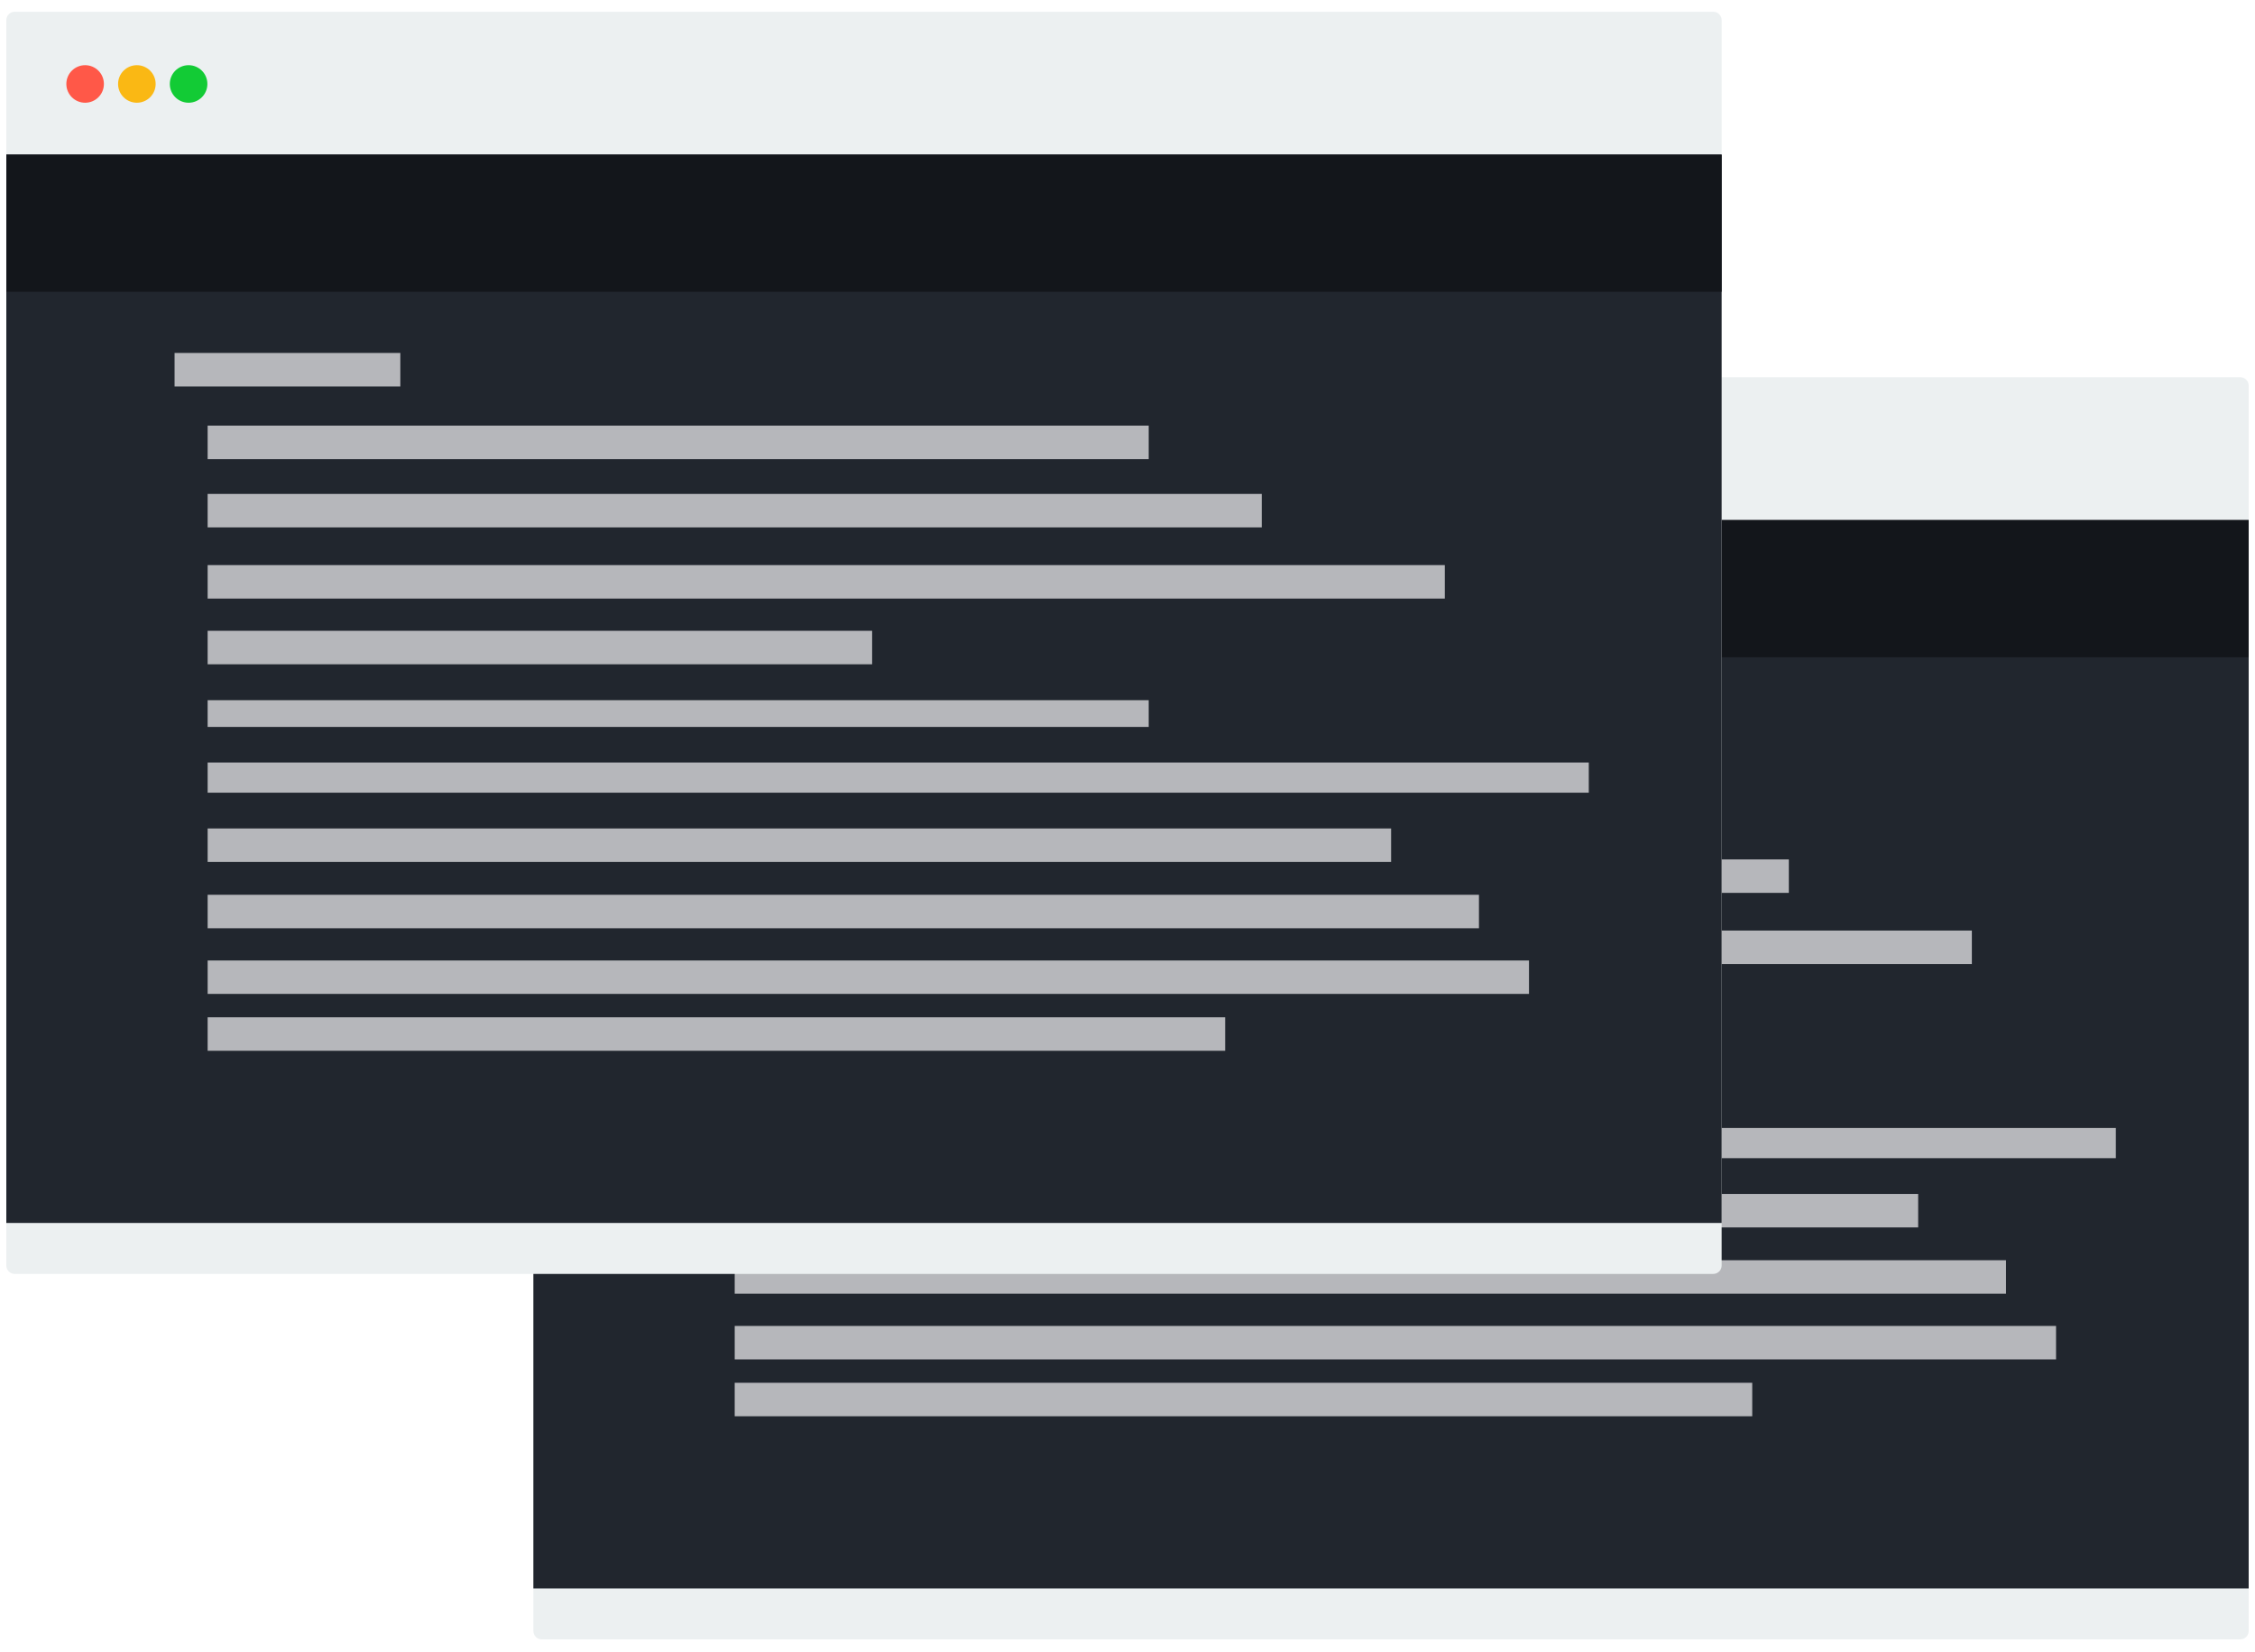
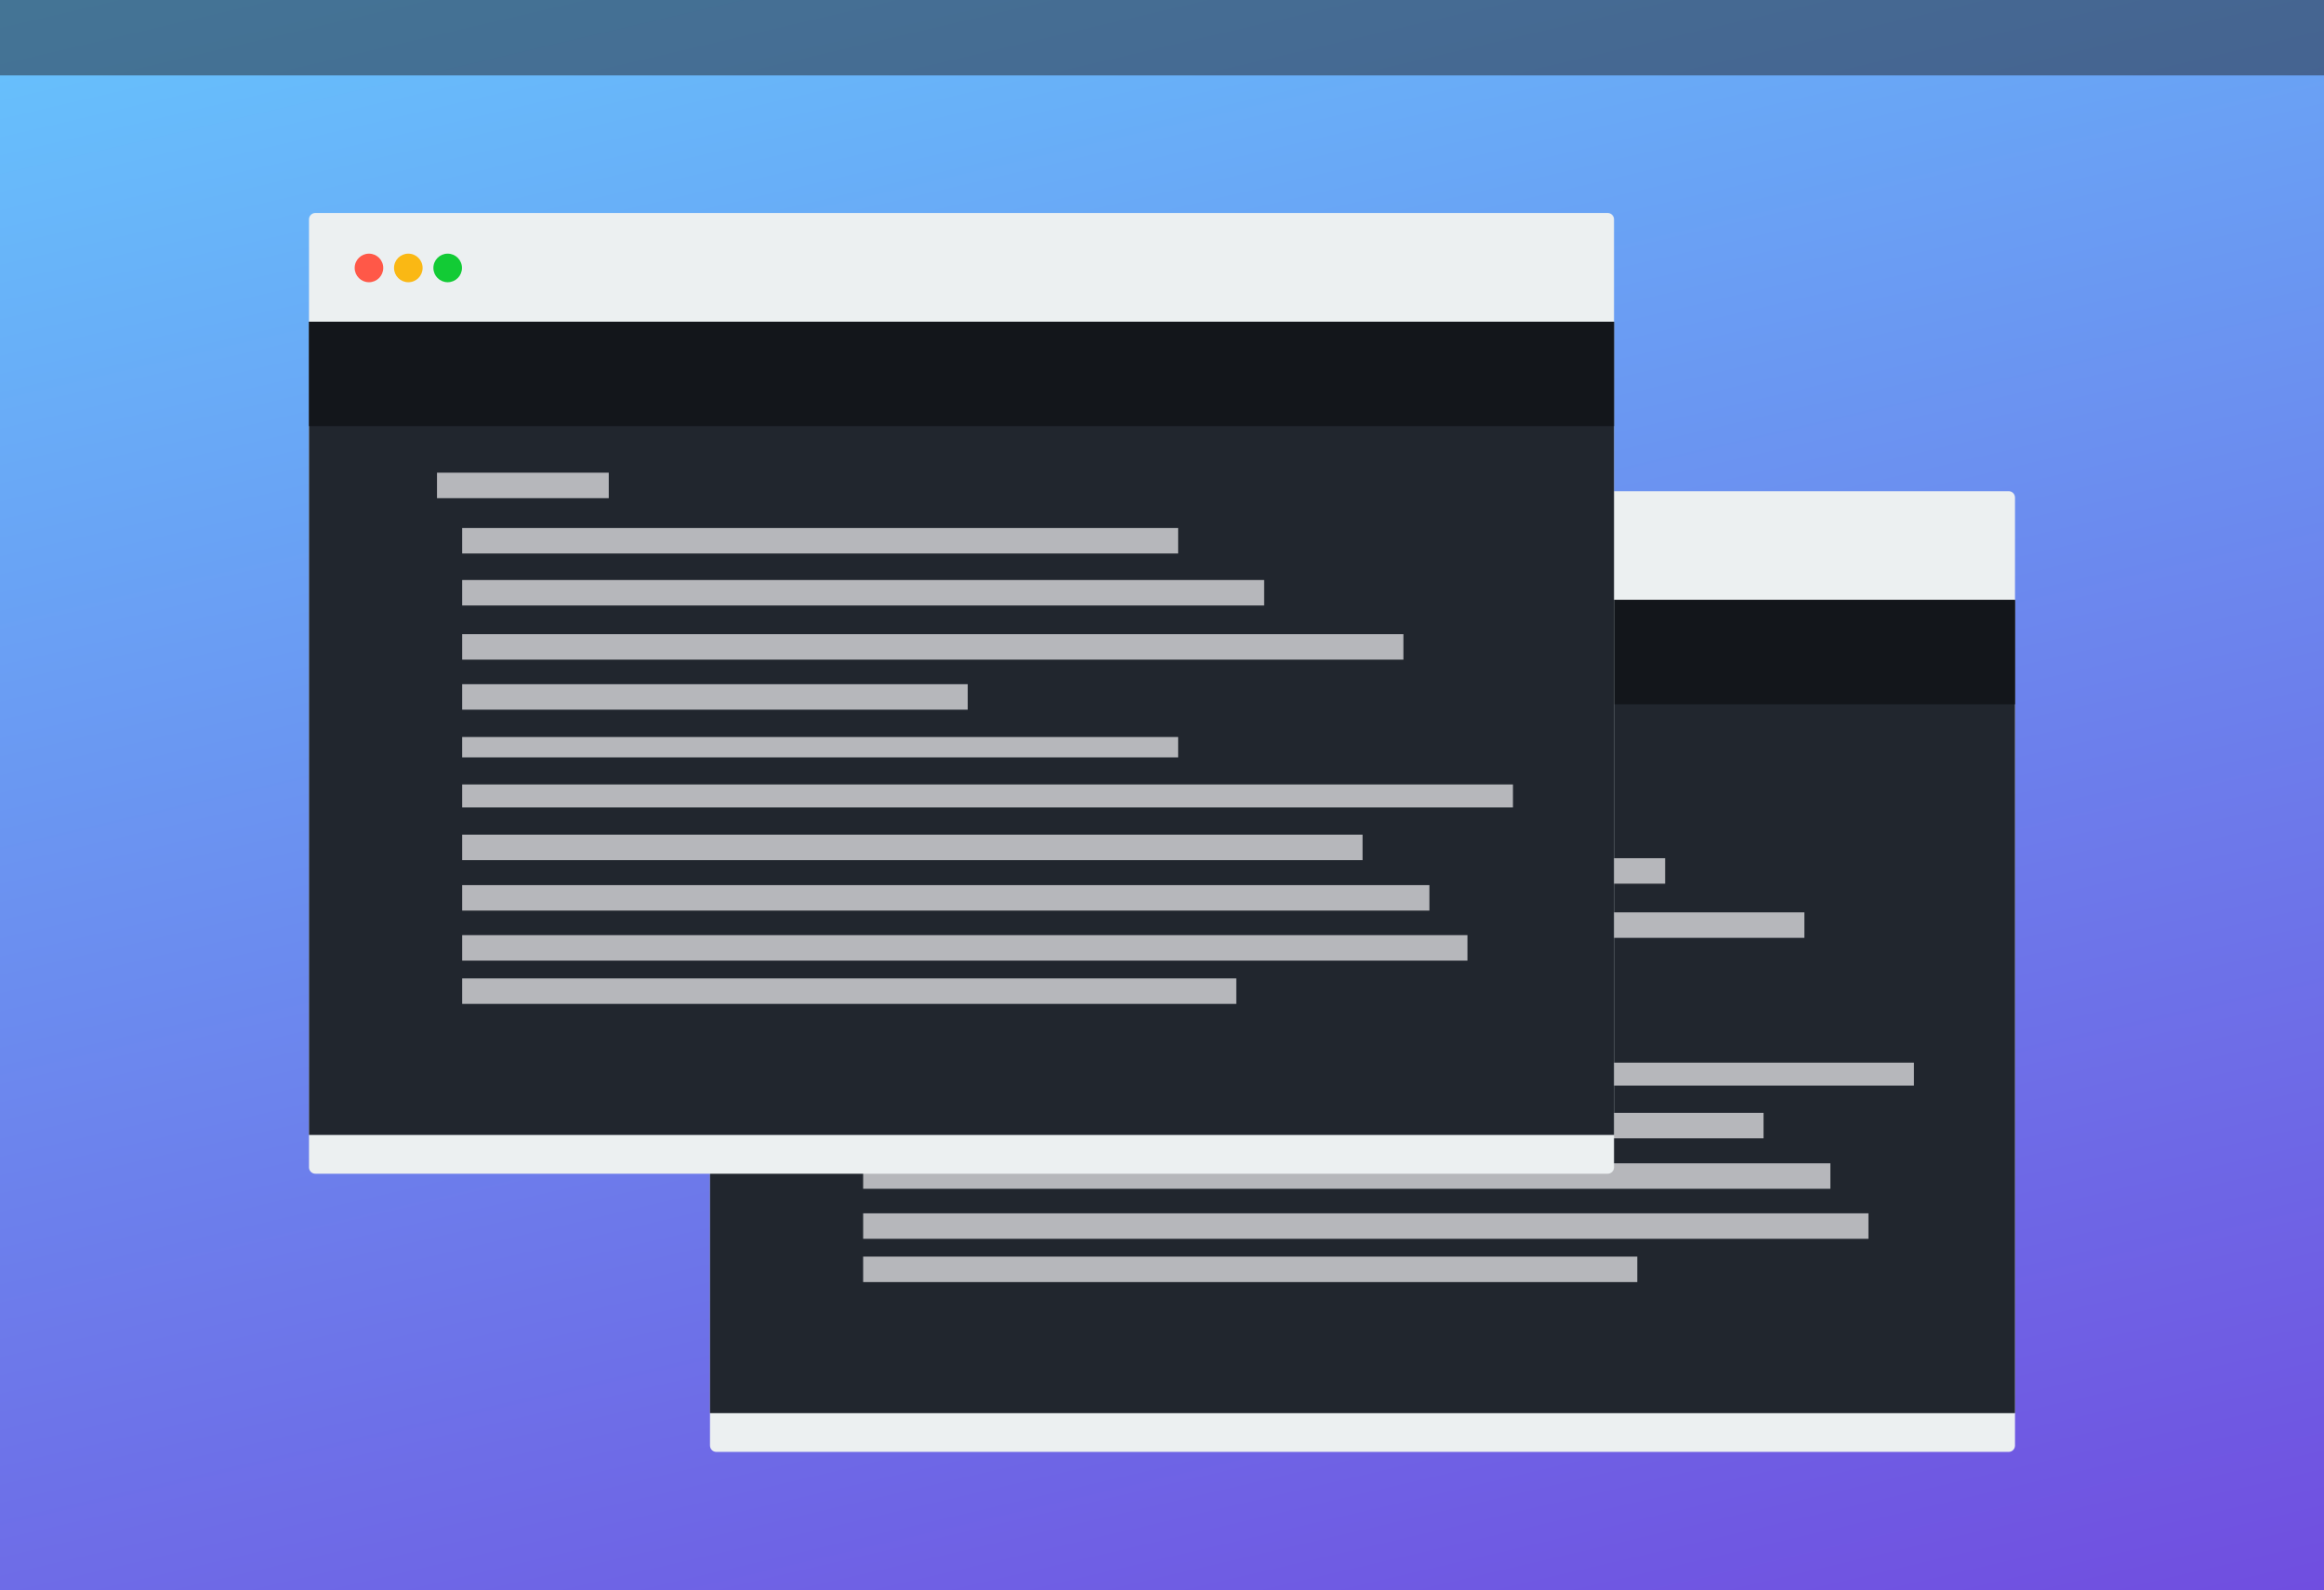
- <svg xmlns="http://www.w3.org/2000/svg" width="725" height="531" viewBox="367.5 0 725 531" enable-background="new 367.5 0 725 531">
-   <path fill="#ECF0F1" d="M538.983 524.529c0 1.486 1.205 2.691 2.692 2.691h546.102c1.486 0 2.691-1.205 2.691-2.691v-400.524c0-1.487-1.205-2.692-2.691-2.692h-546.101c-1.487 0-2.692 1.205-2.692 2.692v400.524h-.001z" />
-   <path fill="#21262E" d="M538.983 167.251h551.485v343.583h-551.485v-343.583z" />
-   <path fill="#13161B" d="M538.983 167.251h551.485v44.117h-551.485v-44.117z" />
-   <path fill="#B6B7BB" d="M603.711 276.383h338.912v10.764h-338.912v-10.764zm0-21.969h302.562v10.764h-302.562v-10.764zm.001 44.85h397.755v10.764h-397.755v-10.764zm-.001 21.132h213.639v10.764h-213.639v-10.764zm-.002 22.315h302.564v8.609h-302.564v-8.609zm.003 20.043h444.048v9.713h-444.048v-9.713zm0 21.219h380.495v10.764h-380.495v-10.764zm0 21.312h408.739v10.764h-408.739v-10.764zm.002 21.132h424.823v10.763h-424.823v-10.763zm-.003 18.284h327.146v10.764h-327.146v-10.764z" />
-   <path fill="#ECF0F1" d="M369.531 406.996c0 1.486 1.205 2.691 2.691 2.691h546.102c1.488 0 2.693-1.205 2.693-2.691v-400.524c0-1.487-1.205-2.692-2.693-2.692h-546.101c-1.486 0-2.691 1.206-2.691 2.692v400.524h-.001z" />
-   <path fill="#21262E" d="M369.531 49.718h551.486v343.584h-551.486v-343.584z" />
-   <path fill="#13161B" d="M369.531 49.718h551.486v44.117h-551.486v-44.117z" />
-   <path fill="#FAB814" d="M417.543 27.002c0 3.334-2.705 6.037-6.041 6.037-3.334 0-6.039-2.703-6.039-6.037 0-3.338 2.704-6.041 6.039-6.041 3.336 0 6.041 2.703 6.041 6.041z" />
-   <path fill="#FF5848" d="M400.908 27.002c0 3.334-2.704 6.037-6.039 6.037s-6.039-2.703-6.039-6.037c0-3.338 2.704-6.041 6.039-6.041s6.039 2.703 6.039 6.041z" />
-   <path fill="#12CB35" d="M434.175 27.002c0 3.334-2.704 6.037-6.041 6.037-3.334 0-6.038-2.703-6.038-6.037 0-3.338 2.704-6.041 6.038-6.041 3.337 0 6.041 2.703 6.041 6.041z" />
-   <path fill="#B6B7BB" d="M423.623 113.508h72.588v10.764h-72.588v-10.764zm10.635 45.342h338.912v10.763h-338.912v-10.763zm0-21.969h302.562v10.764h-302.562v-10.764zm.002 44.849h397.758v10.764h-397.758v-10.764zm-.002 21.132h213.64v10.764h-213.64v-10.764zm-.002 22.316h302.564v8.606h-302.564v-8.606zm.004 20.043h444.047v9.713h-444.047v-9.713zm0 21.218h380.494v10.764h-380.494v-10.764zm0 21.313h408.738v10.764h-408.738v-10.764zm.001 21.133h424.823v10.762h-424.822l-.001-10.762zm-.003 18.283h327.145v10.764h-327.145v-10.764z" />
+ <svg xmlns="http://www.w3.org/2000/svg" width="740" height="506" viewBox="-7.5 -38 740 506" enable-background="new -7.5 -38 740 506">
+   <linearGradient id="a" gradientUnits="userSpaceOnUse" x1="356.566" y1="323.104" x2="356.566" y2="-151.955" gradientTransform="matrix(.974 -.228 .369 1.573 -22.101 165.644)">
+     <stop offset="0" stop-color="#7144DD" />
+     <stop offset="1" stop-color="#6cf" />
+   </linearGradient>
+   <path fill="url(#a)" d="M869.596 492.682l-850.778 199.488-175.197-747.179 850.777-199.489z" />
+   <path fill="#ECF0F1" d="M218.571 422.177c0 1.117.907 2.024 2.029 2.024h411.479c1.122 0 2.03-.907 2.03-2.024v-301.791c0-1.12-.908-2.028-2.03-2.028h-411.479c-1.12 0-2.028.908-2.028 2.028l-.001 301.791z" />
+   <path fill="#21262E" d="M218.571 152.971h415.539v258.887h-415.539v-258.887z" />
+   <path fill="#13161B" d="M218.571 152.971h415.539v33.242h-415.539v-33.242z" />
+   <path fill="#B6B7BB" d="M267.342 235.201h255.368v8.11h-255.368v-8.11zm0-16.553h227.978v8.111h-227.978v-8.111zm.001 33.793h299.703v8.111h-299.703v-8.111zm-.001 15.923h160.976v8.11h-160.976v-8.11zm-.001 16.814h227.979v6.488h-227.979v-6.488zm.002 15.102h334.586v7.318h-334.586v-7.318zm0 15.988h286.699v8.11h-286.699v-8.11zm0 16.059h307.979v8.109h-307.979v-8.109zm.001 15.921h320.1v8.111h-320.1v-8.111zm-.002 13.777h246.501v8.11h-246.501v-8.11z" />
+   <path fill="#ECF0F1" d="M90.891 333.616c0 1.12.908 2.027 2.027 2.027h411.482c1.121 0 2.029-.907 2.029-2.027v-301.789c0-1.122-.908-2.028-2.029-2.028h-411.481c-1.12 0-2.028.908-2.028 2.028v301.789z" />
+   <path fill="#21262E" d="M90.891 64.412h415.539v258.885h-415.539v-258.885z" />
+   <path fill="#13161B" d="M90.891 64.412h415.539v33.242h-415.539v-33.242z" />
+   <path fill="#FAB814" d="M127.068 47.296c0 2.511-2.039 4.549-4.552 4.549-2.512 0-4.55-2.038-4.55-4.549 0-2.515 2.037-4.552 4.55-4.552s4.552 2.037 4.552 4.552z" />
+   <path fill="#FF5848" d="M114.534 47.296c0 2.511-2.039 4.549-4.551 4.549-2.514 0-4.55-2.038-4.55-4.549 0-2.515 2.036-4.552 4.55-4.552 2.513 0 4.551 2.037 4.551 4.552z" />
+   <path fill="#12CB35" d="M139.6 47.296c0 2.511-2.038 4.549-4.551 4.549-2.513 0-4.55-2.038-4.55-4.549 0-2.515 2.037-4.552 4.55-4.552s4.551 2.037 4.551 4.552z" />
+   <path fill="#B6B7BB" d="M131.648 112.477h54.693v8.11h-54.693v-8.11zm8.014 34.165h255.365v8.11h-255.365v-8.11zm0-16.554h227.977v8.111h-227.977v-8.111zm.001 33.794h299.705v8.11h-299.705v-8.11zm-.001 15.922h160.976v8.111h-160.976v-8.111zm-.001 16.814h227.978v6.485h-227.978v-6.485zm.002 15.103h334.585v7.319h-334.585v-7.319zm0 15.987h286.697v8.11h-286.697v-8.11zm0 16.06h307.981v8.11h-307.981v-8.11zm.001 15.922h320.098v8.109h-320.098v-8.109zm-.002 13.777h246.5v8.111h-246.5v-8.111z" />
+   <path opacity=".5" fill="#21262E" d="M-58.5-100h842v86h-842z" />
</svg>
